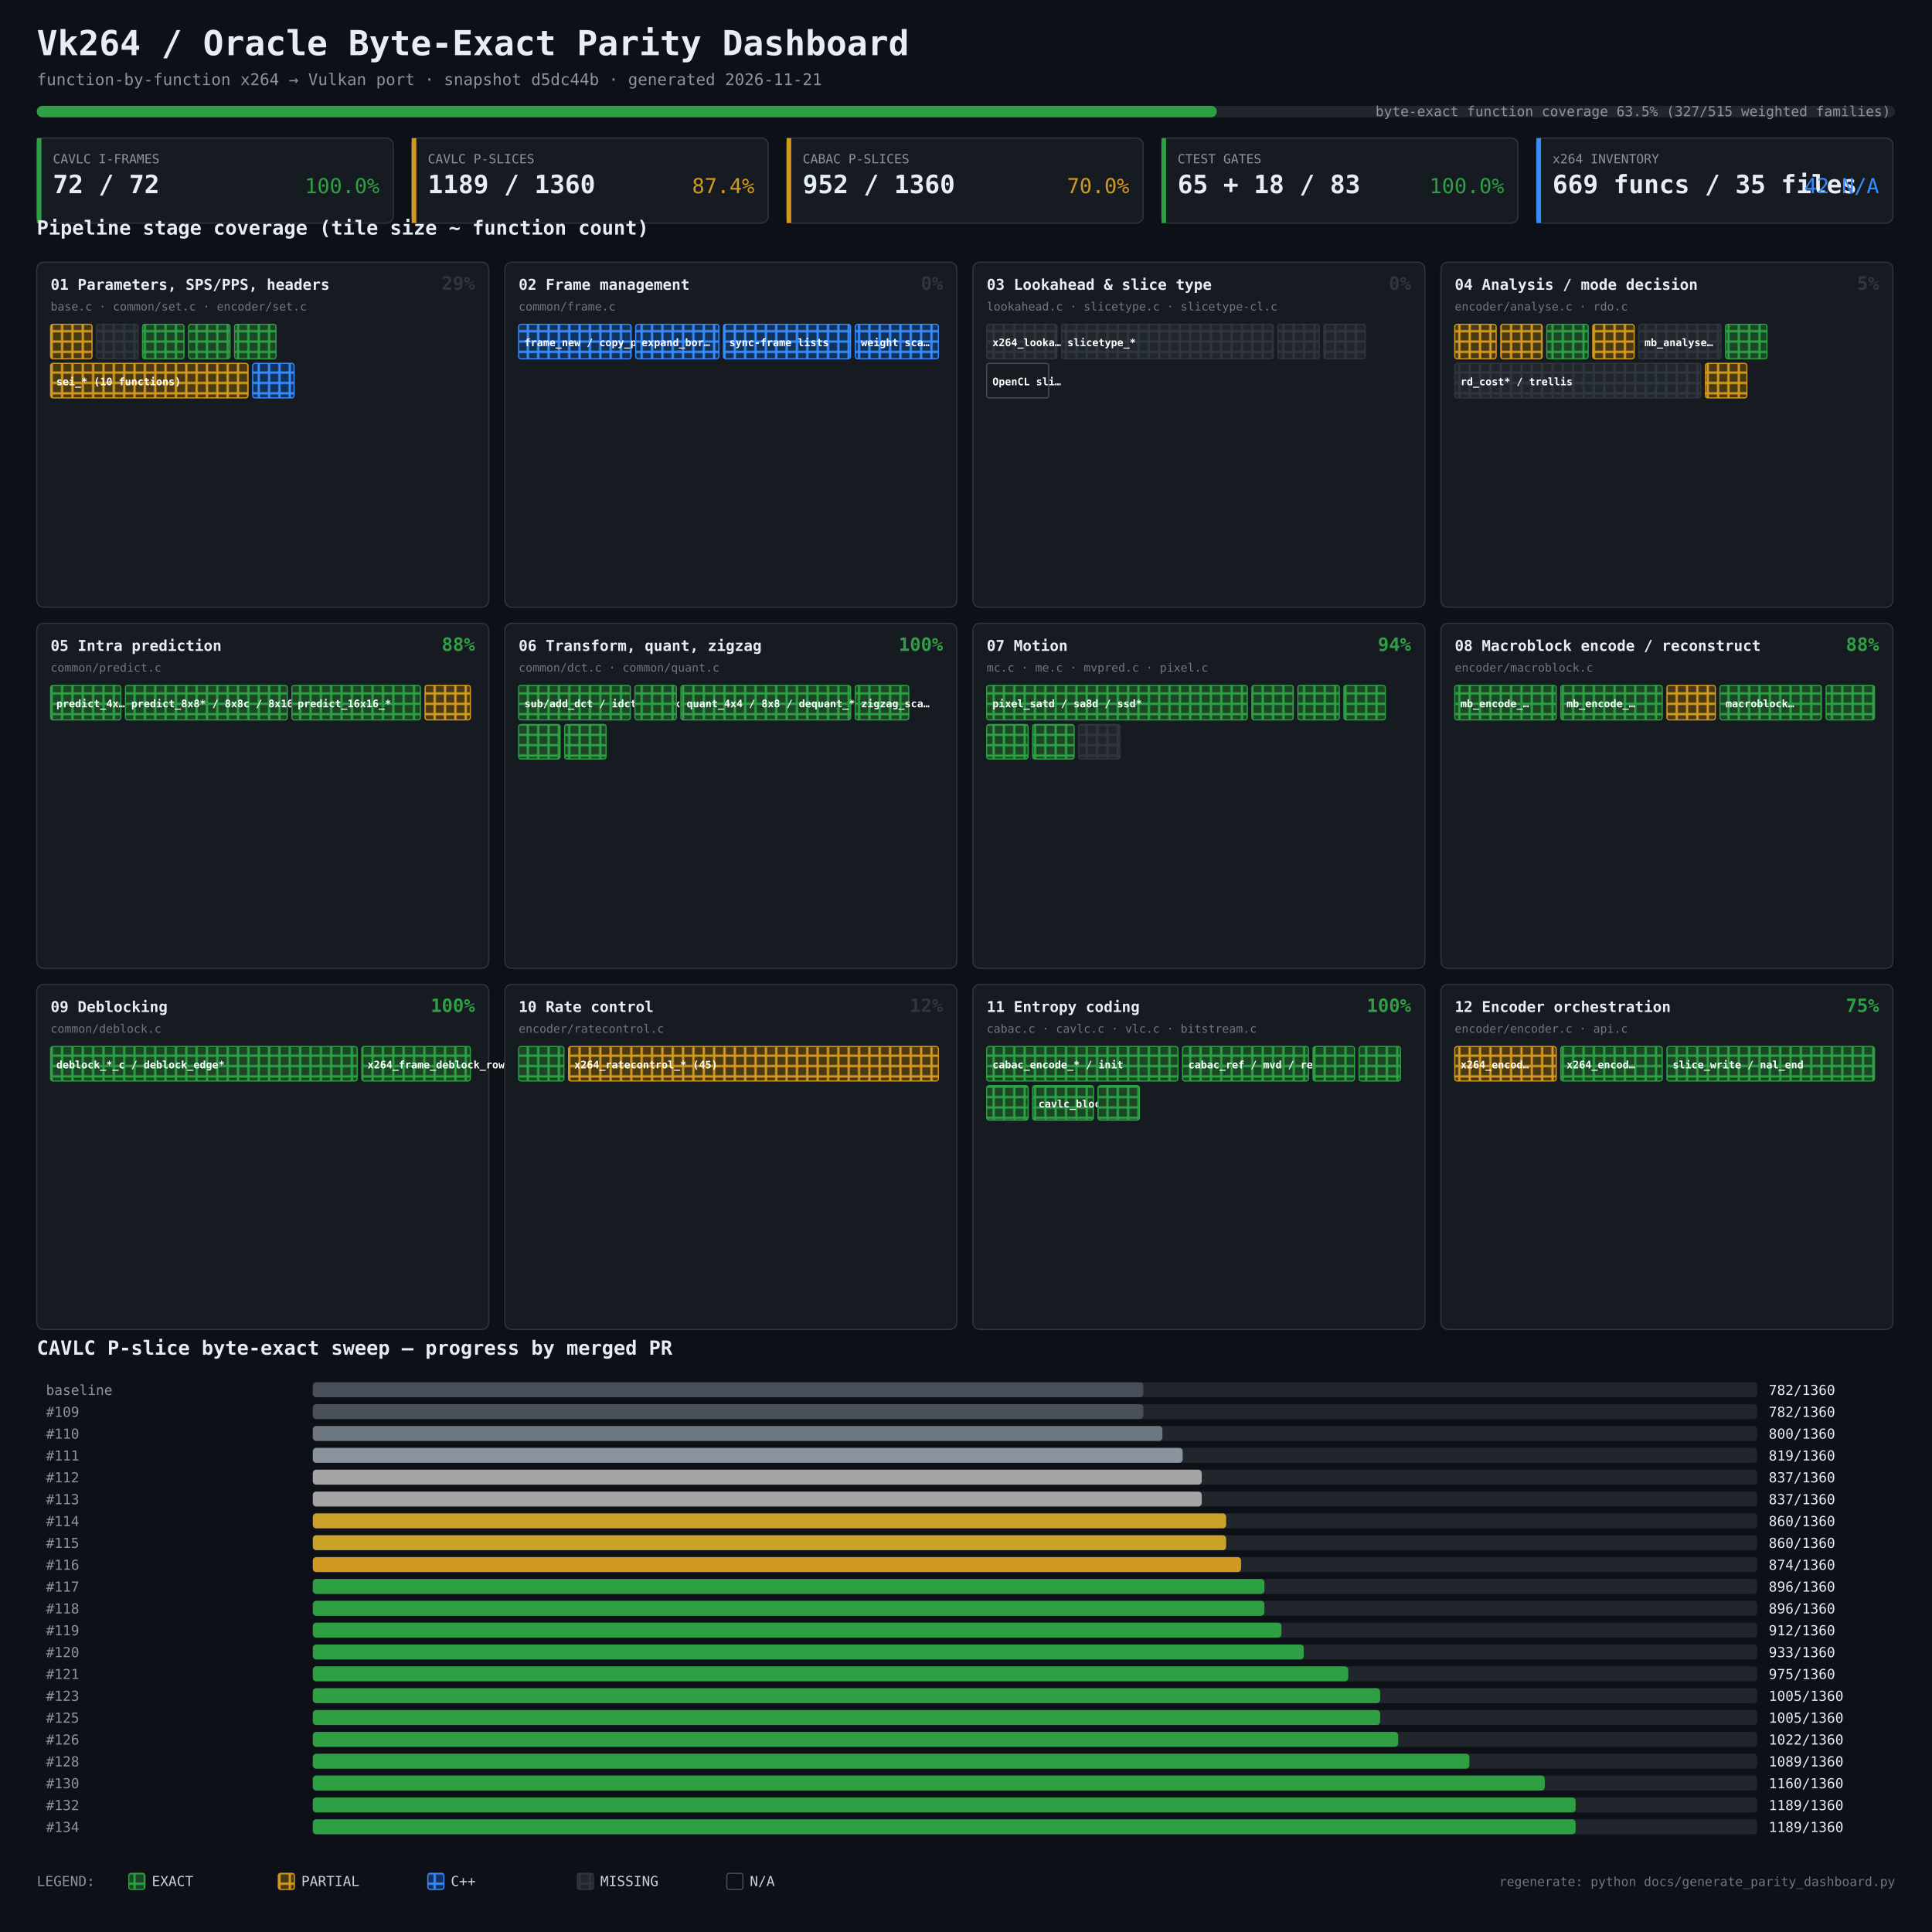
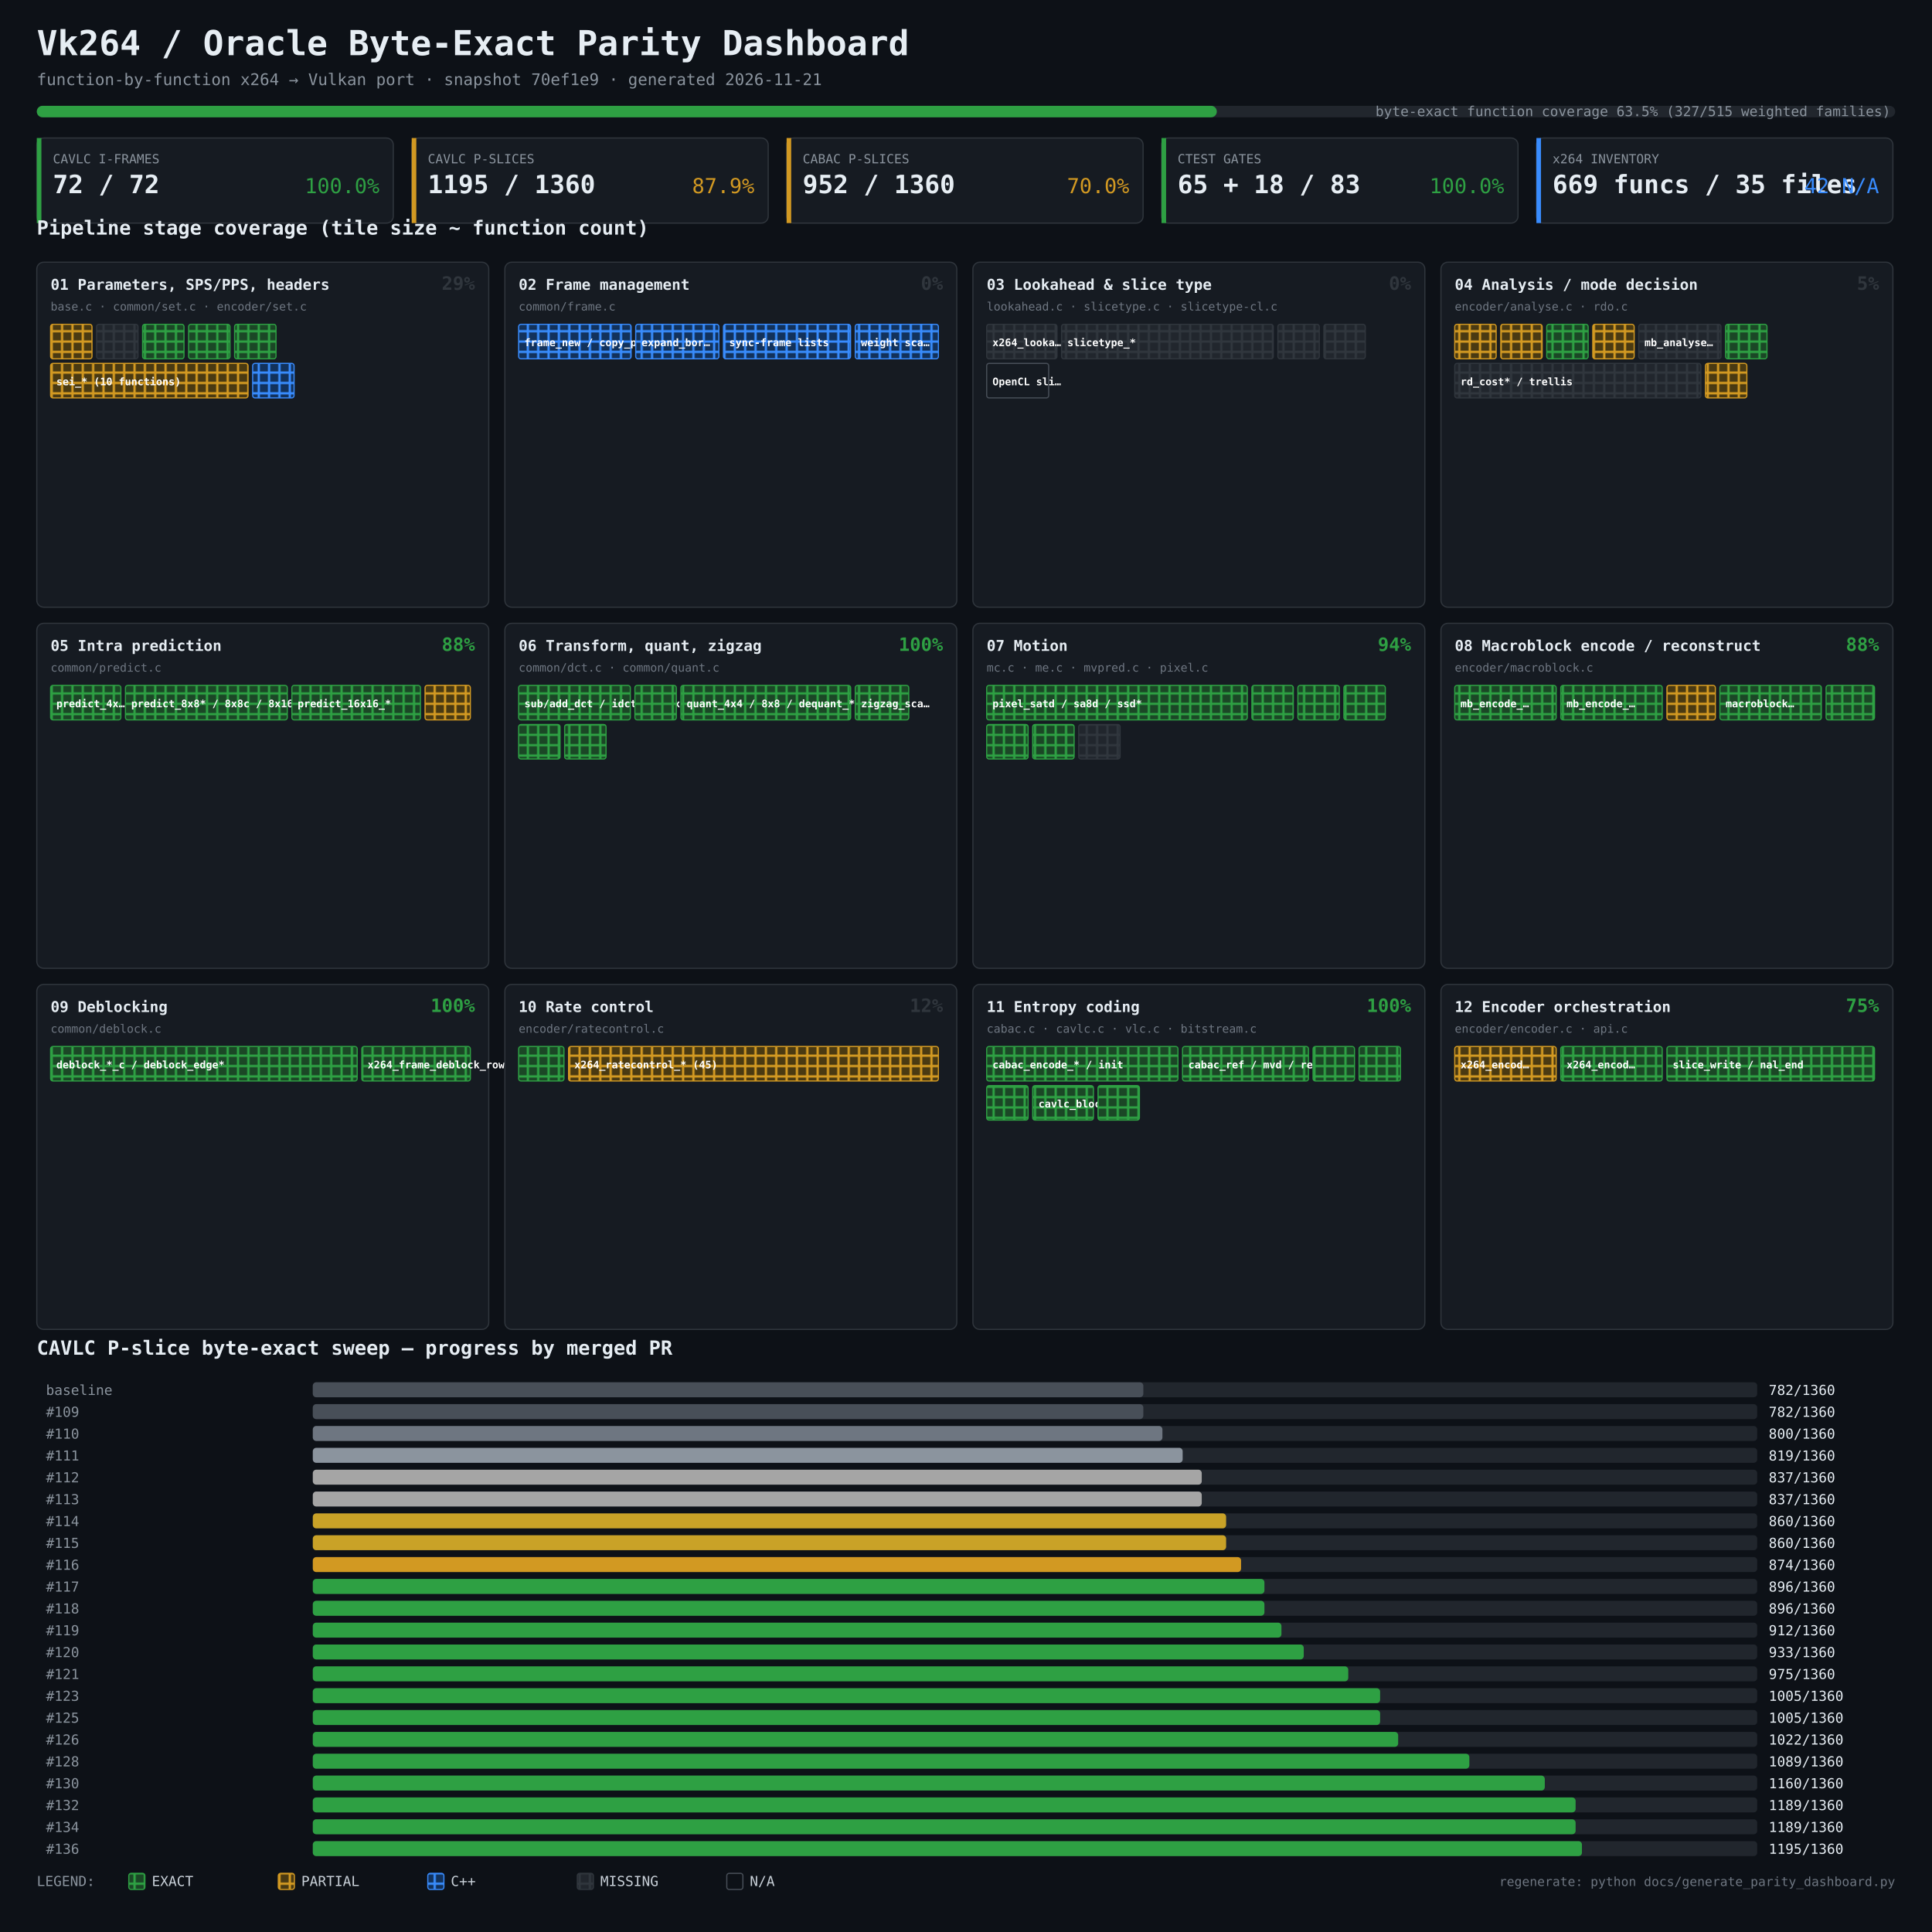
<svg xmlns="http://www.w3.org/2000/svg" width="1680" height="1680" viewBox="0 0 1680 1680" font-family="Consolas, SFMono-Regular, Menlo, monospace">
  <defs>
    <pattern id="grid-exact" width="9" height="9" patternUnits="userSpaceOnUse">
      <rect width="9" height="9" fill="#2ea043" />
      <rect x="1" y="1" width="7" height="7" fill="#1b4726" />
    </pattern>
    <pattern id="grid-partial" width="9" height="9" patternUnits="userSpaceOnUse">
      <rect width="9" height="9" fill="#d29922" />
      <rect x="1" y="1" width="7" height="7" fill="#4a3a12" />
    </pattern>
    <pattern id="grid-cpp" width="9" height="9" patternUnits="userSpaceOnUse">
      <rect width="9" height="9" fill="#388bfd" />
      <rect x="1" y="1" width="7" height="7" fill="#12325c" />
    </pattern>
    <pattern id="grid-missing" width="9" height="9" patternUnits="userSpaceOnUse">
      <rect width="9" height="9" fill="#30363d" />
      <rect x="1" y="1" width="7" height="7" fill="#21262d" />
    </pattern>
    <pattern id="grid-na" width="9" height="9" patternUnits="userSpaceOnUse">
      <rect width="9" height="9" fill="#484f58" />
      <rect x="1" y="1" width="7" height="7" fill="#262b33" />
    </pattern>
  </defs>
  <rect width="1680" height="1680" fill="#0d1117" />
  <text x="32" y="48" fill="#e6edf3" font-size="30" font-weight="bold">Vk264 / Oracle Byte-Exact Parity Dashboard</text>
-   <text x="32" y="74" fill="#8b949e" font-size="14">function-by-function x264 → Vulkan port · snapshot d5dc44b · generated 2026-11-21</text>
+   <text x="32" y="74" fill="#8b949e" font-size="14">function-by-function x264 → Vulkan port · snapshot 70ef1e9 · generated 2026-11-21</text>
  <rect x="32" y="92" width="1616" height="10" fill="#21262d" rx="5" />
  <rect x="32" y="92" width="1026.1" height="10" fill="#2ea043" rx="5" />
  <text x="1644" y="101" fill="#8b949e" font-size="12" text-anchor="end">byte-exact function coverage 63.5% (327/515 weighted families)</text>
  <rect x="32" y="120" width="310" height="74" fill="#161b22" stroke="#30363d" rx="6" />
  <rect x="32" y="120" width="4" height="74" fill="#2ea043" />
  <text x="46" y="142" fill="#8b949e" font-size="11">CAVLC I-FRAMES</text>
  <text x="46" y="168" fill="#e6edf3" font-size="22" font-weight="bold">72 / 72</text>
  <text x="330" y="168" fill="#2ea043" font-size="18" text-anchor="end">100.0%</text>
  <rect x="358" y="120" width="310" height="74" fill="#161b22" stroke="#30363d" rx="6" />
  <rect x="358" y="120" width="4" height="74" fill="#d29922" />
  <text x="372" y="142" fill="#8b949e" font-size="11">CAVLC P-SLICES</text>
-   <text x="372" y="168" fill="#e6edf3" font-size="22" font-weight="bold">1189 / 1360</text>
-   <text x="656" y="168" fill="#d29922" font-size="18" text-anchor="end">87.4%</text>
+   <text x="372" y="168" fill="#e6edf3" font-size="22" font-weight="bold">1195 / 1360</text>
+   <text x="656" y="168" fill="#d29922" font-size="18" text-anchor="end">87.9%</text>
  <rect x="684" y="120" width="310" height="74" fill="#161b22" stroke="#30363d" rx="6" />
  <rect x="684" y="120" width="4" height="74" fill="#d29922" />
  <text x="698" y="142" fill="#8b949e" font-size="11">CABAC P-SLICES</text>
  <text x="698" y="168" fill="#e6edf3" font-size="22" font-weight="bold">952 / 1360</text>
  <text x="982" y="168" fill="#d29922" font-size="18" text-anchor="end">70.0%</text>
  <rect x="1010" y="120" width="310" height="74" fill="#161b22" stroke="#30363d" rx="6" />
  <rect x="1010" y="120" width="4" height="74" fill="#2ea043" />
  <text x="1024" y="142" fill="#8b949e" font-size="11">CTEST GATES</text>
  <text x="1024" y="168" fill="#e6edf3" font-size="22" font-weight="bold">65 + 18 / 83</text>
  <text x="1308" y="168" fill="#2ea043" font-size="18" text-anchor="end">100.0%</text>
  <rect x="1336" y="120" width="310" height="74" fill="#161b22" stroke="#30363d" rx="6" />
  <rect x="1336" y="120" width="4" height="74" fill="#388bfd" />
  <text x="1350" y="142" fill="#8b949e" font-size="11">x264 INVENTORY</text>
  <text x="1350" y="168" fill="#e6edf3" font-size="22" font-weight="bold">669 funcs / 35 files</text>
  <text x="1634" y="168" fill="#388bfd" font-size="18" text-anchor="end">42 N/A</text>
  <text x="32" y="204" fill="#e6edf3" font-size="17" font-weight="bold">Pipeline stage coverage (tile size ~ function count)</text>
  <rect x="32" y="228" width="393" height="300" fill="#161b22" stroke="#30363d" rx="6" />
  <text x="44" y="252" fill="#e6edf3" font-size="13" font-weight="bold">01  Parameters, SPS/PPS, headers</text>
  <text x="44" y="270" fill="#6e7681" font-size="10">base.c · common/set.c · encoder/set.c</text>
  <text x="413" y="252" fill="#30363d" font-size="16" font-weight="bold" text-anchor="end">29%</text>
  <rect x="44.0" y="282" width="36.0" height="30" fill="url(#grid-partial)" stroke="#d29922" rx="2" />
  <rect x="84.0" y="282" width="36.0" height="30" fill="url(#grid-missing)" stroke="#30363d" rx="2" />
  <rect x="124.0" y="282" width="36.0" height="30" fill="url(#grid-exact)" stroke="#2ea043" rx="2" />
  <rect x="164.0" y="282" width="36.0" height="30" fill="url(#grid-exact)" stroke="#2ea043" rx="2" />
  <rect x="204.0" y="282" width="36.0" height="30" fill="url(#grid-exact)" stroke="#2ea043" rx="2" />
  <rect x="44.0" y="316" width="171.7" height="30" fill="url(#grid-partial)" stroke="#d29922" rx="2" />
  <text x="49.0" y="335" fill="#ffffff" font-size="9" font-weight="bold">sei_* (10 functions)</text>
  <rect x="219.7" y="316" width="36.0" height="30" fill="url(#grid-cpp)" stroke="#388bfd" rx="2" />
  <rect x="439" y="228" width="393" height="300" fill="#161b22" stroke="#30363d" rx="6" />
  <text x="451" y="252" fill="#e6edf3" font-size="13" font-weight="bold">02  Frame management</text>
  <text x="451" y="270" fill="#6e7681" font-size="10">common/frame.c</text>
  <text x="820" y="252" fill="#30363d" font-size="16" font-weight="bold" text-anchor="end">0%</text>
  <rect x="451.0" y="282" width="97.8" height="30" fill="url(#grid-cpp)" stroke="#388bfd" rx="2" />
  <text x="456.0" y="301" fill="#ffffff" font-size="9" font-weight="bold">frame_new / copy_picture</text>
  <rect x="552.8" y="282" width="72.3" height="30" fill="url(#grid-cpp)" stroke="#388bfd" rx="2" />
  <text x="557.8" y="301" fill="#ffffff" font-size="9" font-weight="bold">expand_bor…</text>
  <rect x="629.1" y="282" width="110.5" height="30" fill="url(#grid-cpp)" stroke="#388bfd" rx="2" />
  <text x="634.1" y="301" fill="#ffffff" font-size="9" font-weight="bold">sync-frame lists</text>
  <rect x="743.7" y="282" width="72.3" height="30" fill="url(#grid-cpp)" stroke="#388bfd" rx="2" />
  <text x="748.7" y="301" fill="#ffffff" font-size="9" font-weight="bold">weight sca…</text>
  <rect x="846" y="228" width="393" height="300" fill="#161b22" stroke="#30363d" rx="6" />
  <text x="858" y="252" fill="#e6edf3" font-size="13" font-weight="bold">03  Lookahead &amp; slice type</text>
  <text x="858" y="270" fill="#6e7681" font-size="10">lookahead.c · slicetype.c · slicetype-cl.c</text>
  <text x="1227" y="252" fill="#30363d" font-size="16" font-weight="bold" text-anchor="end">0%</text>
  <rect x="858.0" y="282" width="61.1" height="30" fill="url(#grid-missing)" stroke="#30363d" rx="2" />
  <text x="863.0" y="301" fill="#ffffff" font-size="9" font-weight="bold">x264_looka…</text>
  <rect x="923.1" y="282" width="184.1" height="30" fill="url(#grid-missing)" stroke="#30363d" rx="2" />
  <text x="928.1" y="301" fill="#ffffff" font-size="9" font-weight="bold">slicetype_*</text>
  <rect x="1111.2" y="282" width="36.0" height="30" fill="url(#grid-missing)" stroke="#30363d" rx="2" />
  <rect x="1151.2" y="282" width="36.0" height="30" fill="url(#grid-missing)" stroke="#30363d" rx="2" />
  <rect x="858.0" y="316" width="53.9" height="30" fill="url(#grid-n/a)" stroke="#484f58" rx="2" />
  <text x="863.0" y="335" fill="#ffffff" font-size="9" font-weight="bold">OpenCL sli…</text>
  <rect x="1253" y="228" width="393" height="300" fill="#161b22" stroke="#30363d" rx="6" />
  <text x="1265" y="252" fill="#e6edf3" font-size="13" font-weight="bold">04  Analysis / mode decision</text>
  <text x="1265" y="270" fill="#6e7681" font-size="10">encoder/analyse.c · rdo.c</text>
  <text x="1634" y="252" fill="#30363d" font-size="16" font-weight="bold" text-anchor="end">5%</text>
  <rect x="1265.0" y="282" width="36.0" height="30" fill="url(#grid-partial)" stroke="#d29922" rx="2" />
  <rect x="1305.0" y="282" width="36.0" height="30" fill="url(#grid-partial)" stroke="#d29922" rx="2" />
  <rect x="1345.0" y="282" width="36.0" height="30" fill="url(#grid-exact)" stroke="#2ea043" rx="2" />
  <rect x="1385.0" y="282" width="36.0" height="30" fill="url(#grid-partial)" stroke="#d29922" rx="2" />
  <rect x="1425.0" y="282" width="71.5" height="30" fill="url(#grid-missing)" stroke="#30363d" rx="2" />
  <text x="1430.0" y="301" fill="#ffffff" font-size="9" font-weight="bold">mb_analyse…</text>
  <rect x="1500.5" y="282" width="36.0" height="30" fill="url(#grid-exact)" stroke="#2ea043" rx="2" />
  <rect x="1265.0" y="316" width="214.0" height="30" fill="url(#grid-missing)" stroke="#30363d" rx="2" />
  <text x="1270.0" y="335" fill="#ffffff" font-size="9" font-weight="bold">rd_cost* / trellis</text>
  <rect x="1483.0" y="316" width="36.0" height="30" fill="url(#grid-partial)" stroke="#d29922" rx="2" />
  <rect x="32" y="542" width="393" height="300" fill="#161b22" stroke="#30363d" rx="6" />
  <text x="44" y="566" fill="#e6edf3" font-size="13" font-weight="bold">05  Intra prediction</text>
  <text x="44" y="584" fill="#6e7681" font-size="10">common/predict.c</text>
  <text x="413" y="566" fill="#2ea043" font-size="16" font-weight="bold" text-anchor="end">88%</text>
  <rect x="44.0" y="596" width="61.1" height="30" fill="url(#grid-exact)" stroke="#2ea043" rx="2" />
  <text x="49.0" y="615" fill="#ffffff" font-size="9" font-weight="bold">predict_4x…</text>
  <rect x="109.1" y="596" width="140.7" height="30" fill="url(#grid-exact)" stroke="#2ea043" rx="2" />
  <text x="114.1" y="615" fill="#ffffff" font-size="9" font-weight="bold">predict_8x8* / 8x8c / 8x16c</text>
  <rect x="253.8" y="596" width="111.8" height="30" fill="url(#grid-exact)" stroke="#2ea043" rx="2" />
  <text x="258.8" y="615" fill="#ffffff" font-size="9" font-weight="bold">predict_16x16_*</text>
  <rect x="369.6" y="596" width="39.4" height="30" fill="url(#grid-partial)" stroke="#d29922" rx="2" />
  <rect x="439" y="542" width="393" height="300" fill="#161b22" stroke="#30363d" rx="6" />
  <text x="451" y="566" fill="#e6edf3" font-size="13" font-weight="bold">06  Transform, quant, zigzag</text>
  <text x="451" y="584" fill="#6e7681" font-size="10">common/dct.c · common/quant.c</text>
  <text x="820" y="566" fill="#2ea043" font-size="16" font-weight="bold" text-anchor="end">100%</text>
  <rect x="451.0" y="596" width="97.1" height="30" fill="url(#grid-exact)" stroke="#2ea043" rx="2" />
  <text x="456.0" y="615" fill="#ffffff" font-size="9" font-weight="bold">sub/add_dct / idct 4x4,8x8,16x16</text>
  <rect x="552.1" y="596" width="36.0" height="30" fill="url(#grid-exact)" stroke="#2ea043" rx="2" />
  <rect x="592.1" y="596" width="147.6" height="30" fill="url(#grid-exact)" stroke="#2ea043" rx="2" />
  <text x="597.1" y="615" fill="#ffffff" font-size="9" font-weight="bold">quant_4x4 / 8x8 / dequant_*</text>
  <rect x="743.7" y="596" width="46.5" height="30" fill="url(#grid-exact)" stroke="#2ea043" rx="2" />
  <text x="748.7" y="615" fill="#ffffff" font-size="9" font-weight="bold">zigzag_sca…</text>
  <rect x="451.0" y="630" width="36.0" height="30" fill="url(#grid-exact)" stroke="#2ea043" rx="2" />
  <rect x="491.0" y="630" width="36.0" height="30" fill="url(#grid-exact)" stroke="#2ea043" rx="2" />
  <rect x="846" y="542" width="393" height="300" fill="#161b22" stroke="#30363d" rx="6" />
  <text x="858" y="566" fill="#e6edf3" font-size="13" font-weight="bold">07  Motion</text>
  <text x="858" y="584" fill="#6e7681" font-size="10">mc.c · me.c · mvpred.c · pixel.c</text>
  <text x="1227" y="566" fill="#2ea043" font-size="16" font-weight="bold" text-anchor="end">94%</text>
  <rect x="858.0" y="596" width="226.6" height="30" fill="url(#grid-exact)" stroke="#2ea043" rx="2" />
  <text x="863.0" y="615" fill="#ffffff" font-size="9" font-weight="bold">pixel_satd / sa8d / ssd*</text>
  <rect x="1088.6" y="596" width="36.0" height="30" fill="url(#grid-exact)" stroke="#2ea043" rx="2" />
  <rect x="1128.6" y="596" width="36.0" height="30" fill="url(#grid-exact)" stroke="#2ea043" rx="2" />
  <rect x="1168.6" y="596" width="36.0" height="30" fill="url(#grid-exact)" stroke="#2ea043" rx="2" />
  <rect x="858.0" y="630" width="36.0" height="30" fill="url(#grid-exact)" stroke="#2ea043" rx="2" />
  <rect x="898.0" y="630" width="36.0" height="30" fill="url(#grid-exact)" stroke="#2ea043" rx="2" />
  <rect x="938.0" y="630" width="36.0" height="30" fill="url(#grid-missing)" stroke="#30363d" rx="2" />
  <rect x="1253" y="542" width="393" height="300" fill="#161b22" stroke="#30363d" rx="6" />
  <text x="1265" y="566" fill="#e6edf3" font-size="13" font-weight="bold">08  Macroblock encode / reconstruct</text>
  <text x="1265" y="584" fill="#6e7681" font-size="10">encoder/macroblock.c</text>
  <text x="1634" y="566" fill="#2ea043" font-size="16" font-weight="bold" text-anchor="end">88%</text>
  <rect x="1265.0" y="596" width="88.2" height="30" fill="url(#grid-exact)" stroke="#2ea043" rx="2" />
  <text x="1270.0" y="615" fill="#ffffff" font-size="9" font-weight="bold">mb_encode_…</text>
  <rect x="1357.2" y="596" width="88.2" height="30" fill="url(#grid-exact)" stroke="#2ea043" rx="2" />
  <text x="1362.2" y="615" fill="#ffffff" font-size="9" font-weight="bold">mb_encode_…</text>
  <rect x="1449.5" y="596" width="42.1" height="30" fill="url(#grid-partial)" stroke="#d29922" rx="2" />
  <rect x="1495.6" y="596" width="88.2" height="30" fill="url(#grid-exact)" stroke="#2ea043" rx="2" />
  <text x="1500.6" y="615" fill="#ffffff" font-size="9" font-weight="bold">macroblock…</text>
  <rect x="1587.9" y="596" width="42.1" height="30" fill="url(#grid-exact)" stroke="#2ea043" rx="2" />
  <rect x="32" y="856" width="393" height="300" fill="#161b22" stroke="#30363d" rx="6" />
  <text x="44" y="880" fill="#e6edf3" font-size="13" font-weight="bold">09  Deblocking</text>
  <text x="44" y="898" fill="#6e7681" font-size="10">common/deblock.c</text>
  <text x="413" y="880" fill="#2ea043" font-size="16" font-weight="bold" text-anchor="end">100%</text>
  <rect x="44.0" y="910" width="266.6" height="30" fill="url(#grid-exact)" stroke="#2ea043" rx="2" />
  <text x="49.0" y="929" fill="#ffffff" font-size="9" font-weight="bold">deblock_*_c / deblock_edge*</text>
  <rect x="314.6" y="910" width="94.4" height="30" fill="url(#grid-exact)" stroke="#2ea043" rx="2" />
  <text x="319.6" y="929" fill="#ffffff" font-size="9" font-weight="bold">x264_frame_deblock_row</text>
  <rect x="439" y="856" width="393" height="300" fill="#161b22" stroke="#30363d" rx="6" />
  <text x="451" y="880" fill="#e6edf3" font-size="13" font-weight="bold">10  Rate control</text>
  <text x="451" y="898" fill="#6e7681" font-size="10">encoder/ratecontrol.c</text>
  <text x="820" y="880" fill="#30363d" font-size="16" font-weight="bold" text-anchor="end">12%</text>
  <rect x="451.0" y="910" width="39.4" height="30" fill="url(#grid-exact)" stroke="#2ea043" rx="2" />
  <rect x="494.4" y="910" width="321.6" height="30" fill="url(#grid-partial)" stroke="#d29922" rx="2" />
  <text x="499.4" y="929" fill="#ffffff" font-size="9" font-weight="bold">x264_ratecontrol_* (45)</text>
  <rect x="846" y="856" width="393" height="300" fill="#161b22" stroke="#30363d" rx="6" />
  <text x="858" y="880" fill="#e6edf3" font-size="13" font-weight="bold">11  Entropy coding</text>
  <text x="858" y="898" fill="#6e7681" font-size="10">cabac.c · cavlc.c · vlc.c · bitstream.c</text>
  <text x="1227" y="880" fill="#2ea043" font-size="16" font-weight="bold" text-anchor="end">100%</text>
  <rect x="858.0" y="910" width="166.3" height="30" fill="url(#grid-exact)" stroke="#2ea043" rx="2" />
  <text x="863.0" y="929" fill="#ffffff" font-size="9" font-weight="bold">cabac_encode_* / init</text>
  <rect x="1028.3" y="910" width="109.5" height="30" fill="url(#grid-exact)" stroke="#2ea043" rx="2" />
  <text x="1033.3" y="929" fill="#ffffff" font-size="9" font-weight="bold">cabac_ref / mvd / residual</text>
  <rect x="1141.8" y="910" width="36.0" height="30" fill="url(#grid-exact)" stroke="#2ea043" rx="2" />
  <rect x="1181.8" y="910" width="36.0" height="30" fill="url(#grid-exact)" stroke="#2ea043" rx="2" />
  <rect x="858.0" y="944" width="36.0" height="30" fill="url(#grid-exact)" stroke="#2ea043" rx="2" />
  <rect x="898.0" y="944" width="52.8" height="30" fill="url(#grid-exact)" stroke="#2ea043" rx="2" />
  <text x="903.0" y="963" fill="#ffffff" font-size="9" font-weight="bold">cavlc_bloc…</text>
  <rect x="954.8" y="944" width="36.0" height="30" fill="url(#grid-exact)" stroke="#2ea043" rx="2" />
  <rect x="1253" y="856" width="393" height="300" fill="#161b22" stroke="#30363d" rx="6" />
  <text x="1265" y="880" fill="#e6edf3" font-size="13" font-weight="bold">12  Encoder orchestration</text>
  <text x="1265" y="898" fill="#6e7681" font-size="10">encoder/encoder.c · api.c</text>
  <text x="1634" y="880" fill="#2ea043" font-size="16" font-weight="bold" text-anchor="end">75%</text>
  <rect x="1265.0" y="910" width="88.2" height="30" fill="url(#grid-partial)" stroke="#d29922" rx="2" />
  <text x="1270.0" y="929" fill="#ffffff" font-size="9" font-weight="bold">x264_encod…</text>
  <rect x="1357.2" y="910" width="88.2" height="30" fill="url(#grid-exact)" stroke="#2ea043" rx="2" />
  <text x="1362.2" y="929" fill="#ffffff" font-size="9" font-weight="bold">x264_encod…</text>
  <rect x="1449.5" y="910" width="180.5" height="30" fill="url(#grid-exact)" stroke="#2ea043" rx="2" />
  <text x="1454.5" y="929" fill="#ffffff" font-size="9" font-weight="bold">slice_write / nal_end</text>
  <text x="32" y="1178" fill="#e6edf3" font-size="17" font-weight="bold">CAVLC P-slice byte-exact sweep — progress by merged PR</text>
  <text x="40" y="1213" fill="#8b949e" font-size="12">baseline</text>
  <rect x="272" y="1202" width="1256" height="13" fill="#21262d" rx="3" />
  <rect x="272" y="1202" width="722.2" height="13" fill="#484f58" rx="3" />
  <text x="1538" y="1213" fill="#e6edf3" font-size="12">782/1360</text>
  <text x="40" y="1232" fill="#8b949e" font-size="12">#109</text>
  <rect x="272" y="1221" width="1256" height="13" fill="#21262d" rx="3" />
  <rect x="272" y="1221" width="722.2" height="13" fill="#484f58" rx="3" />
  <text x="1538" y="1232" fill="#e6edf3" font-size="12">782/1360</text>
  <text x="40" y="1251" fill="#8b949e" font-size="12">#110</text>
  <rect x="272" y="1240" width="1256" height="13" fill="#21262d" rx="3" />
  <rect x="272" y="1240" width="738.8" height="13" fill="#6e7681" rx="3" />
  <text x="1538" y="1251" fill="#e6edf3" font-size="12">800/1360</text>
  <text x="40" y="1270" fill="#8b949e" font-size="12">#111</text>
  <rect x="272" y="1259" width="1256" height="13" fill="#21262d" rx="3" />
  <rect x="272" y="1259" width="756.4" height="13" fill="#8b949e" rx="3" />
  <text x="1538" y="1270" fill="#e6edf3" font-size="12">819/1360</text>
  <text x="40" y="1289" fill="#8b949e" font-size="12">#112</text>
  <rect x="272" y="1278" width="1256" height="13" fill="#21262d" rx="3" />
  <rect x="272" y="1278" width="773.0" height="13" fill="#a5a5a5" rx="3" />
  <text x="1538" y="1289" fill="#e6edf3" font-size="12">837/1360</text>
  <text x="40" y="1308" fill="#8b949e" font-size="12">#113</text>
  <rect x="272" y="1297" width="1256" height="13" fill="#21262d" rx="3" />
  <rect x="272" y="1297" width="773.0" height="13" fill="#a5a5a5" rx="3" />
  <text x="1538" y="1308" fill="#e6edf3" font-size="12">837/1360</text>
  <text x="40" y="1327" fill="#8b949e" font-size="12">#114</text>
  <rect x="272" y="1316" width="1256" height="13" fill="#21262d" rx="3" />
  <rect x="272" y="1316" width="794.2" height="13" fill="#c9a227" rx="3" />
  <text x="1538" y="1327" fill="#e6edf3" font-size="12">860/1360</text>
  <text x="40" y="1346" fill="#8b949e" font-size="12">#115</text>
  <rect x="272" y="1335" width="1256" height="13" fill="#21262d" rx="3" />
  <rect x="272" y="1335" width="794.2" height="13" fill="#c9a227" rx="3" />
  <text x="1538" y="1346" fill="#e6edf3" font-size="12">860/1360</text>
  <text x="40" y="1365" fill="#8b949e" font-size="12">#116</text>
  <rect x="272" y="1354" width="1256" height="13" fill="#21262d" rx="3" />
  <rect x="272" y="1354" width="807.2" height="13" fill="#d29922" rx="3" />
  <text x="1538" y="1365" fill="#e6edf3" font-size="12">874/1360</text>
  <text x="40" y="1384" fill="#8b949e" font-size="12">#117</text>
  <rect x="272" y="1373" width="1256" height="13" fill="#21262d" rx="3" />
  <rect x="272" y="1373" width="827.5" height="13" fill="#2ea043" rx="3" />
  <text x="1538" y="1384" fill="#e6edf3" font-size="12">896/1360</text>
  <text x="40" y="1403" fill="#8b949e" font-size="12">#118</text>
  <rect x="272" y="1392" width="1256" height="13" fill="#21262d" rx="3" />
  <rect x="272" y="1392" width="827.5" height="13" fill="#2ea043" rx="3" />
  <text x="1538" y="1403" fill="#e6edf3" font-size="12">896/1360</text>
  <text x="40" y="1422" fill="#8b949e" font-size="12">#119</text>
  <rect x="272" y="1411" width="1256" height="13" fill="#21262d" rx="3" />
  <rect x="272" y="1411" width="842.3" height="13" fill="#2ea043" rx="3" />
  <text x="1538" y="1422" fill="#e6edf3" font-size="12">912/1360</text>
  <text x="40" y="1441" fill="#8b949e" font-size="12">#120</text>
  <rect x="272" y="1430" width="1256" height="13" fill="#21262d" rx="3" />
  <rect x="272" y="1430" width="861.7" height="13" fill="#2ea043" rx="3" />
  <text x="1538" y="1441" fill="#e6edf3" font-size="12">933/1360</text>
  <text x="40" y="1460" fill="#8b949e" font-size="12">#121</text>
  <rect x="272" y="1449" width="1256" height="13" fill="#21262d" rx="3" />
  <rect x="272" y="1449" width="900.4" height="13" fill="#2ea043" rx="3" />
  <text x="1538" y="1460" fill="#e6edf3" font-size="12">975/1360</text>
  <text x="40" y="1479" fill="#8b949e" font-size="12">#123</text>
  <rect x="272" y="1468" width="1256" height="13" fill="#21262d" rx="3" />
  <rect x="272" y="1468" width="928.1" height="13" fill="#2ea043" rx="3" />
  <text x="1538" y="1479" fill="#e6edf3" font-size="12">1005/1360</text>
  <text x="40" y="1498" fill="#8b949e" font-size="12">#125</text>
  <rect x="272" y="1487" width="1256" height="13" fill="#21262d" rx="3" />
  <rect x="272" y="1487" width="928.1" height="13" fill="#2ea043" rx="3" />
  <text x="1538" y="1498" fill="#e6edf3" font-size="12">1005/1360</text>
  <text x="40" y="1517" fill="#8b949e" font-size="12">#126</text>
  <rect x="272" y="1506" width="1256" height="13" fill="#21262d" rx="3" />
  <rect x="272" y="1506" width="943.8" height="13" fill="#2ea043" rx="3" />
  <text x="1538" y="1517" fill="#e6edf3" font-size="12">1022/1360</text>
  <text x="40" y="1536" fill="#8b949e" font-size="12">#128</text>
  <rect x="272" y="1525" width="1256" height="13" fill="#21262d" rx="3" />
  <rect x="272" y="1525" width="1005.7" height="13" fill="#2ea043" rx="3" />
  <text x="1538" y="1536" fill="#e6edf3" font-size="12">1089/1360</text>
  <text x="40" y="1555" fill="#8b949e" font-size="12">#130</text>
  <rect x="272" y="1544" width="1256" height="13" fill="#21262d" rx="3" />
  <rect x="272" y="1544" width="1071.3" height="13" fill="#2ea043" rx="3" />
  <text x="1538" y="1555" fill="#e6edf3" font-size="12">1160/1360</text>
  <text x="40" y="1574" fill="#8b949e" font-size="12">#132</text>
  <rect x="272" y="1563" width="1256" height="13" fill="#21262d" rx="3" />
  <rect x="272" y="1563" width="1098.1" height="13" fill="#2ea043" rx="3" />
  <text x="1538" y="1574" fill="#e6edf3" font-size="12">1189/1360</text>
  <text x="40" y="1593" fill="#8b949e" font-size="12">#134</text>
  <rect x="272" y="1582" width="1256" height="13" fill="#21262d" rx="3" />
  <rect x="272" y="1582" width="1098.1" height="13" fill="#2ea043" rx="3" />
  <text x="1538" y="1593" fill="#e6edf3" font-size="12">1189/1360</text>
+   <text x="40" y="1612" fill="#8b949e" font-size="12">#136</text>
+   <rect x="272" y="1601" width="1256" height="13" fill="#21262d" rx="3" />
+   <rect x="272" y="1601" width="1103.6" height="13" fill="#2ea043" rx="3" />
+   <text x="1538" y="1612" fill="#e6edf3" font-size="12">1195/1360</text>
  <text x="32" y="1640" fill="#8b949e" font-size="12">LEGEND:</text>
  <rect x="112" y="1629" width="14" height="14" fill="url(#grid-exact)" stroke="#2ea043" rx="2" />
  <text x="132" y="1640" fill="#c9d1d9" font-size="12">EXACT</text>
  <rect x="242" y="1629" width="14" height="14" fill="url(#grid-partial)" stroke="#d29922" rx="2" />
  <text x="262" y="1640" fill="#c9d1d9" font-size="12">PARTIAL</text>
  <rect x="372" y="1629" width="14" height="14" fill="url(#grid-cpp)" stroke="#388bfd" rx="2" />
  <text x="392" y="1640" fill="#c9d1d9" font-size="12">C++</text>
  <rect x="502" y="1629" width="14" height="14" fill="url(#grid-missing)" stroke="#30363d" rx="2" />
  <text x="522" y="1640" fill="#c9d1d9" font-size="12">MISSING</text>
  <rect x="632" y="1629" width="14" height="14" fill="url(#grid-n/a)" stroke="#484f58" rx="2" />
  <text x="652" y="1640" fill="#c9d1d9" font-size="12">N/A</text>
  <text x="1648" y="1640" fill="#6e7681" font-size="11" text-anchor="end">regenerate: python docs/generate_parity_dashboard.py</text>
</svg>
